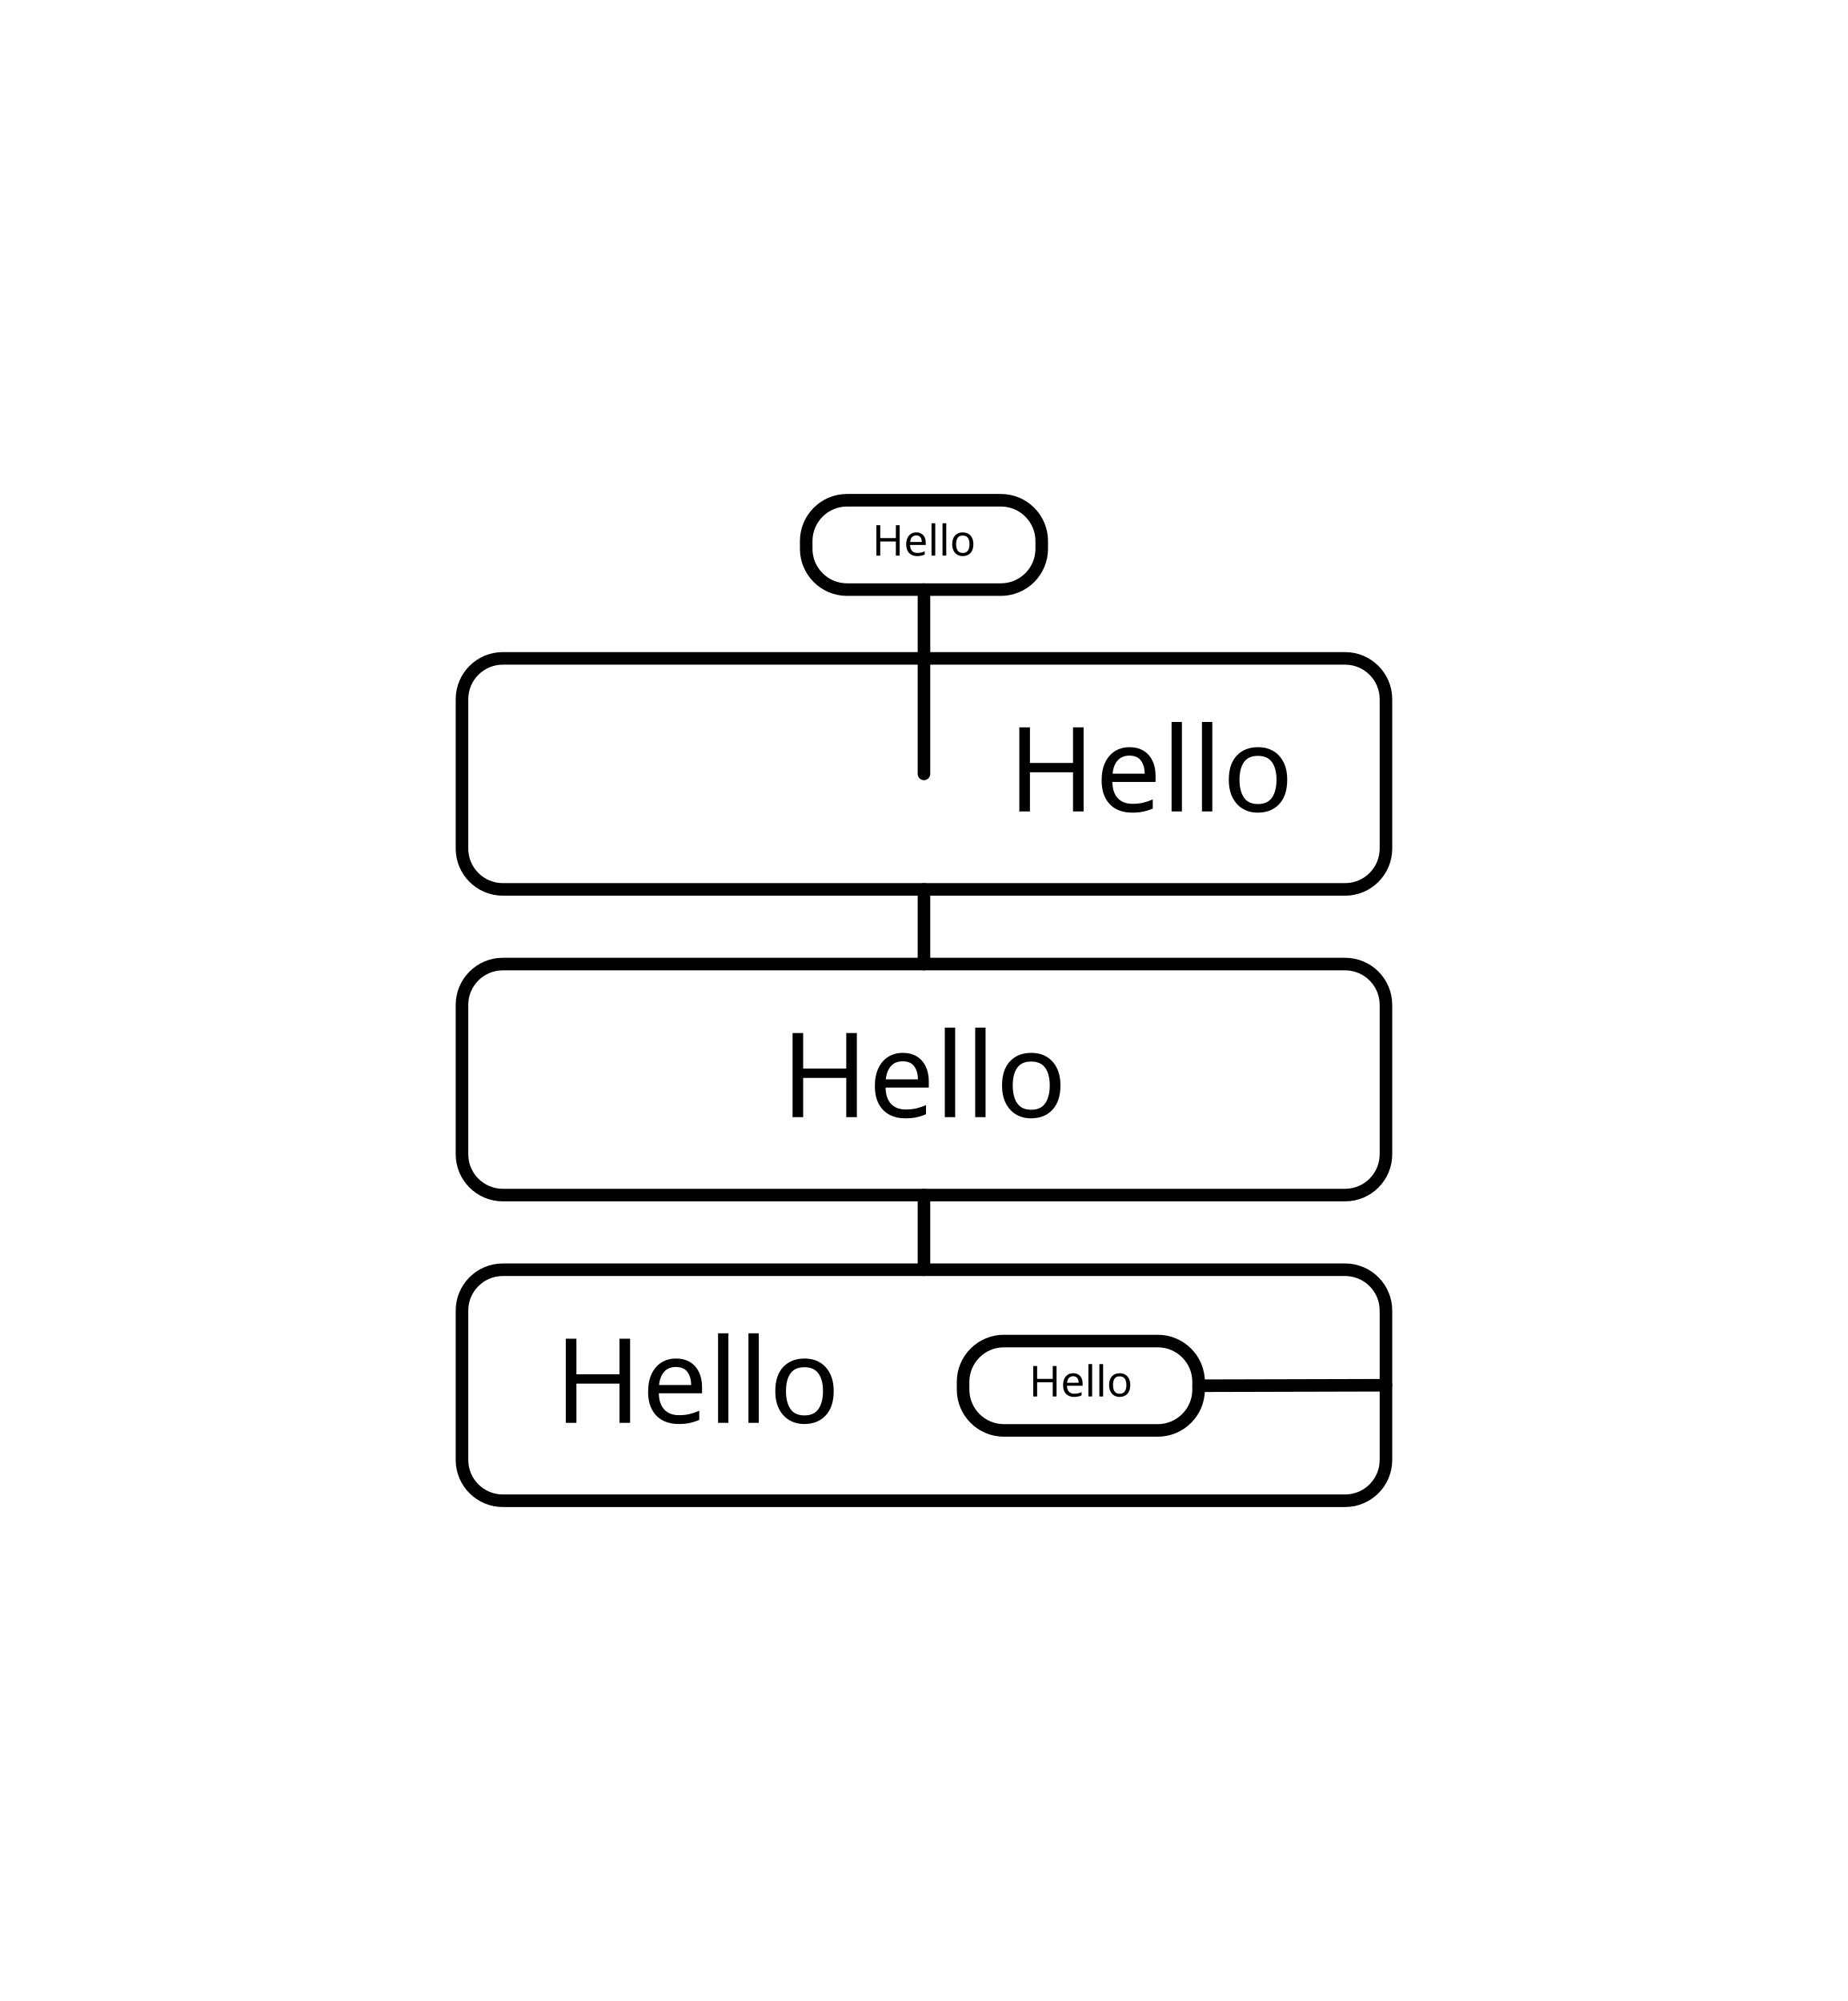
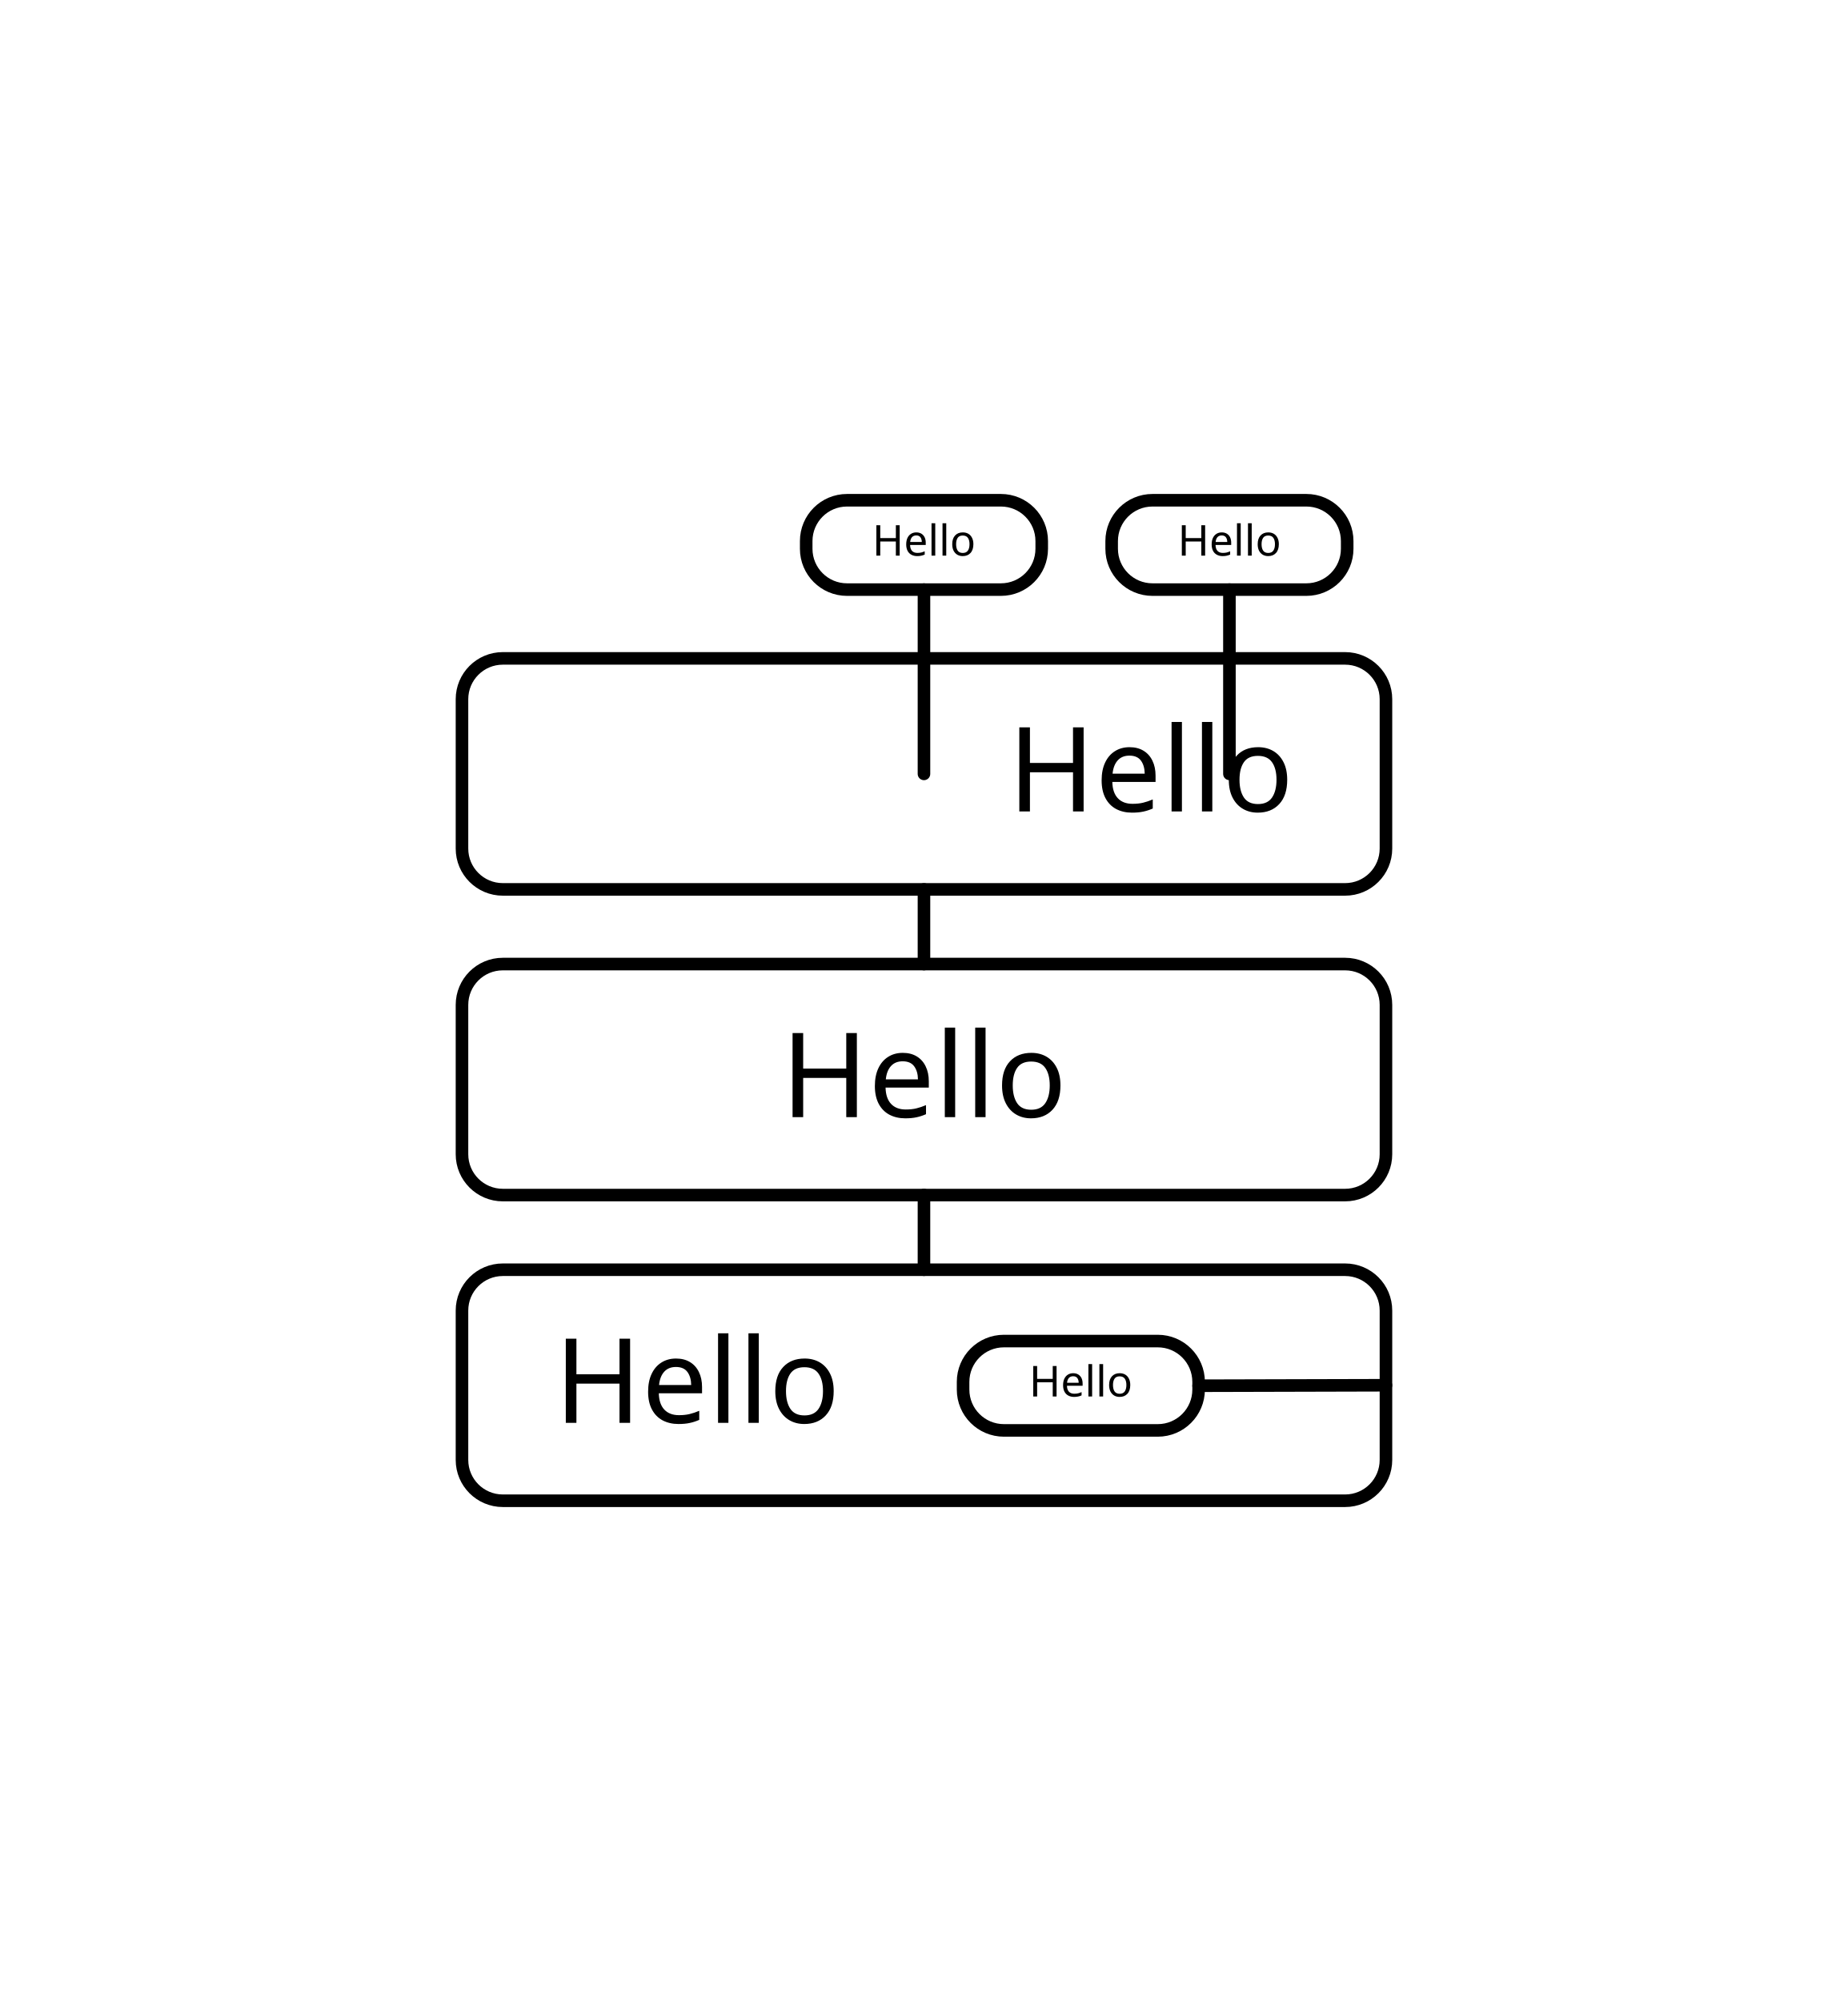
- <svg xmlns="http://www.w3.org/2000/svg" xmlns:ns1="http://svgjs.com/svgjs" width="100%" height="100%" version="1.1" style="stroke-linecap: round; stroke-linejoin: round; stroke-miterlimit: 20; background: rgba(129, 129, 129, 1);" viewBox="-125.654 -131.497 588.376 637.067">
+ <svg xmlns="http://www.w3.org/2000/svg" xmlns:ns1="http://svgjs.com/svgjs" xmlns:xlink="http://www.w3.org/1999/xlink" width="100%" height="100%" version="1.1" style="stroke-linecap: round; stroke-linejoin: round; stroke-miterlimit: 20; background: rgba(129, 129, 129, 1);" viewBox="-125.654 -131.497 588.376 637.067">
  <g id="G-85-8ebf4b" data-type="snapbox" transform="matrix(1,0,0,1,21.43957,78.1168)">
    <rect id="R-27-19298b" width="294.188" height="73.547" rx="13" ry="13" data-type="snaprect" style="stroke: rgb(0, 0, 0); stroke-width: 4; fill-opacity: 1; fill: rgb(255, 255, 255);" transform="matrix(1,0,0,1,-0.00007629395,-0.00001907349)" />
    <text id="T-b2-4d0c21" font-family="MV Boli" font-size="37.492" font-weight="normal" font-style="normal" text-anchor="end" data-anchor="end" transform="matrix(1,0,0,1,264.7691,0)" data-type="snaptext" style="stroke-opacity: 0; fill: rgb(0, 0, 0);" ns1:data="{&quot;leading&quot;:&quot;1.3&quot;}">
      <tspan id="SvgjsTspan1683" dy="48.74" x="0" ns1:data="{&quot;newLined&quot;:true}">Hello</tspan>
    </text>
  </g>
  <g id="G-46-2e8559" data-type="snapbox" transform="matrix(1,0,0,1,21.43958,175.4363)">
    <rect id="R-c7-8630f9" width="294.188" height="73.547" rx="13" ry="13" data-type="snaprect" style="stroke: rgb(0, 0, 0); stroke-width: 4; fill-opacity: 1; fill: rgb(255, 255, 255);" transform="matrix(1,0,0,1,-0.00007629395,-0.00001907349)" />
    <text id="T-a0-2c019b" font-family="MV Boli" font-size="37.492" font-weight="normal" font-style="normal" text-anchor="middle" data-anchor="middle" transform="matrix(1,0,0,1,147.0939,0)" data-type="snaptext" style="stroke-opacity: 0; fill: rgb(0, 0, 0);" ns1:data="{&quot;leading&quot;:&quot;1.3&quot;}">
      <tspan id="SvgjsTspan1683" dy="48.74" x="0" ns1:data="{&quot;newLined&quot;:true}">Hello</tspan>
    </text>
  </g>
  <g id="G-5b-ed62a5" data-type="snapbox" transform="matrix(1,0,0,1,21.43958,272.756)">
    <rect id="R-d5-377667" width="294.188" height="73.547" rx="13" ry="13" data-type="snaprect" style="stroke: rgb(0, 0, 0); stroke-width: 4; fill-opacity: 1; fill: rgb(255, 255, 255);" transform="matrix(1,0,0,1,-0.00007629395,-0.00001907349)" />
    <text id="T-83-78e5ab" font-family="MV Boli" font-size="37.492" font-weight="normal" font-style="normal" text-anchor="start" data-anchor="start" transform="matrix(1,0,0,1,29.41878,0)" data-type="snaptext" style="stroke-opacity: 0; fill: rgb(0, 0, 0);" ns1:data="{&quot;leading&quot;:&quot;1.3&quot;}">
      <tspan id="SvgjsTspan1683" dy="48.74" x="0" ns1:data="{&quot;newLined&quot;:true}">Hello</tspan>
    </text>
  </g>
-   <g id="G-15-cc1106" data-type="snapbox" transform="matrix(1,0,0,1,131.0374,27.76957)">
-     <rect id="R-39-c0033b" width="74.991" height="28.447" rx="13" ry="13" data-type="snaprect" style="stroke: rgb(0, 0, 0); stroke-width: 4; fill-opacity: 1; fill: rgb(255, 255, 255);" transform="matrix(1,0,0,1,-0.00006484985,-0.00002098083)" />
-     <text id="T-a1-116504" font-family="MV Boli" font-size="13.573" font-weight="normal" font-style="normal" text-anchor="middle" data-anchor="middle" transform="matrix(1,0,0,1,37.49566,0)" data-type="snaptext" style="stroke-opacity: 0; fill: rgb(0, 0, 0);" ns1:data="{&quot;leading&quot;:&quot;1.3&quot;}">
-       <tspan id="SvgjsTspan1683" dy="17.644" x="0" ns1:data="{&quot;newLined&quot;:true}">Hello</tspan>
-     </text>
-   </g>
  <g id="G-29-cd5e67" data-type="snapbox" transform="matrix(1,0,0,1,180.9869,295.4611)">
    <rect id="R-b6-bd53bb" width="74.991" height="28.447" rx="13" ry="13" data-type="snaprect" style="stroke: rgb(0, 0, 0); stroke-width: 4; fill-opacity: 1; fill: rgb(255, 255, 255);" transform="matrix(1,0,0,1,-0.00006484985,-0.00002098083)" />
    <text id="T-6e-2f4356" font-family="MV Boli" font-size="13.573" font-weight="normal" font-style="normal" text-anchor="middle" data-anchor="middle" transform="matrix(1,0,0,1,37.49566,0)" data-type="snaptext" style="stroke-opacity: 0; fill: rgb(0, 0, 0);" ns1:data="{&quot;leading&quot;:&quot;1.3&quot;}">
      <tspan id="SvgjsTspan1683" dy="17.644" x="0" ns1:data="{&quot;newLined&quot;:true}">Hello</tspan>
    </text>
  </g>
  <line id="L-ce-f53802" x1="255.978" y1="309.684" x2="315.627" y2="309.53" data-type="snapline" data-source-box="G-29-cd5e67" data-source-point="right" data-target-box="G-5b-ed62a5" data-target-point="right" style="pointer-events: none; fill: none; stroke: rgb(0, 0, 0); stroke-width: 4; fill-opacity: 0;" />
  <line id="L-bb-747662" x1="168.533" y1="248.983" x2="168.533" y2="272.756" data-type="snapline" data-source-box="G-46-2e8559" data-source-point="bot" data-target-box="G-5b-ed62a5" data-target-point="top" style="pointer-events: none; fill: none; stroke: rgb(0, 0, 0); stroke-width: 4; fill-opacity: 0;" />
  <line id="L-bf-cf07ff" x1="168.533" y1="175.436" x2="168.533" y2="151.664" data-type="snapline" data-source-box="G-46-2e8559" data-source-point="top" data-target-box="G-85-8ebf4b" data-target-point="bot" style="pointer-events: none; fill: none; stroke: rgb(0, 0, 0); stroke-width: 4; fill-opacity: 0;" />
-   <line id="L-52-30ea30" x1="168.533" y1="56.216" x2="168.533" y2="114.89" data-type="snapline" data-source-box="G-15-cc1106" data-source-point="bot" data-target-box="G-85-8ebf4b" data-target-point="center" style="pointer-events: none; fill: none; stroke: rgb(0, 0, 0); stroke-width: 4; fill-opacity: 0;" />
-   <defs id="SvgjsDefs2366" />
+   <g id="G-f1-5613ba">
+     <g id="G-15-cc1106" data-type="snapbox" transform="matrix(1,0,0,1,131.0374,27.76957)">
+       <rect id="R-39-c0033b" width="74.991" height="28.447" rx="13" ry="13" data-type="snaprect" style="stroke: rgb(0, 0, 0); stroke-width: 4; fill-opacity: 1; fill: rgb(255, 255, 255);" transform="matrix(1,0,0,1,-0.00006484985,-0.00002098083)" />
+       <text id="T-a1-116504" font-family="MV Boli" font-size="13.573" font-weight="normal" font-style="normal" text-anchor="middle" data-anchor="middle" transform="matrix(1,0,0,1,37.49566,0)" data-type="snaptext" style="stroke-opacity: 0; fill: rgb(0, 0, 0);" ns1:data="{&quot;leading&quot;:&quot;1.3&quot;}">
+         <tspan id="SvgjsTspan1683" dy="17.644" x="0" ns1:data="{&quot;newLined&quot;:true}">Hello</tspan>
+       </text>
+     </g>
+     <line id="L-52-30ea30" x1="168.533" y1="56.216" x2="168.533" y2="114.89" data-type="snapline" data-source-box="G-15-cc1106" data-source-point="bot" data-target-box="G-85-8ebf4b" data-target-point="center" style="pointer-events: none; fill: none; stroke: rgb(0, 0, 0); stroke-width: 4; fill-opacity: 0;" />
+   </g>
+   <defs id="SvgjsDefs1134" />
+   <use id="SvgjsUse1398" xlink:href="#G-f1-5613ba" data-type="instance" transform="matrix(1,0,0,1,97.256,0)">
+   </use>
</svg>
